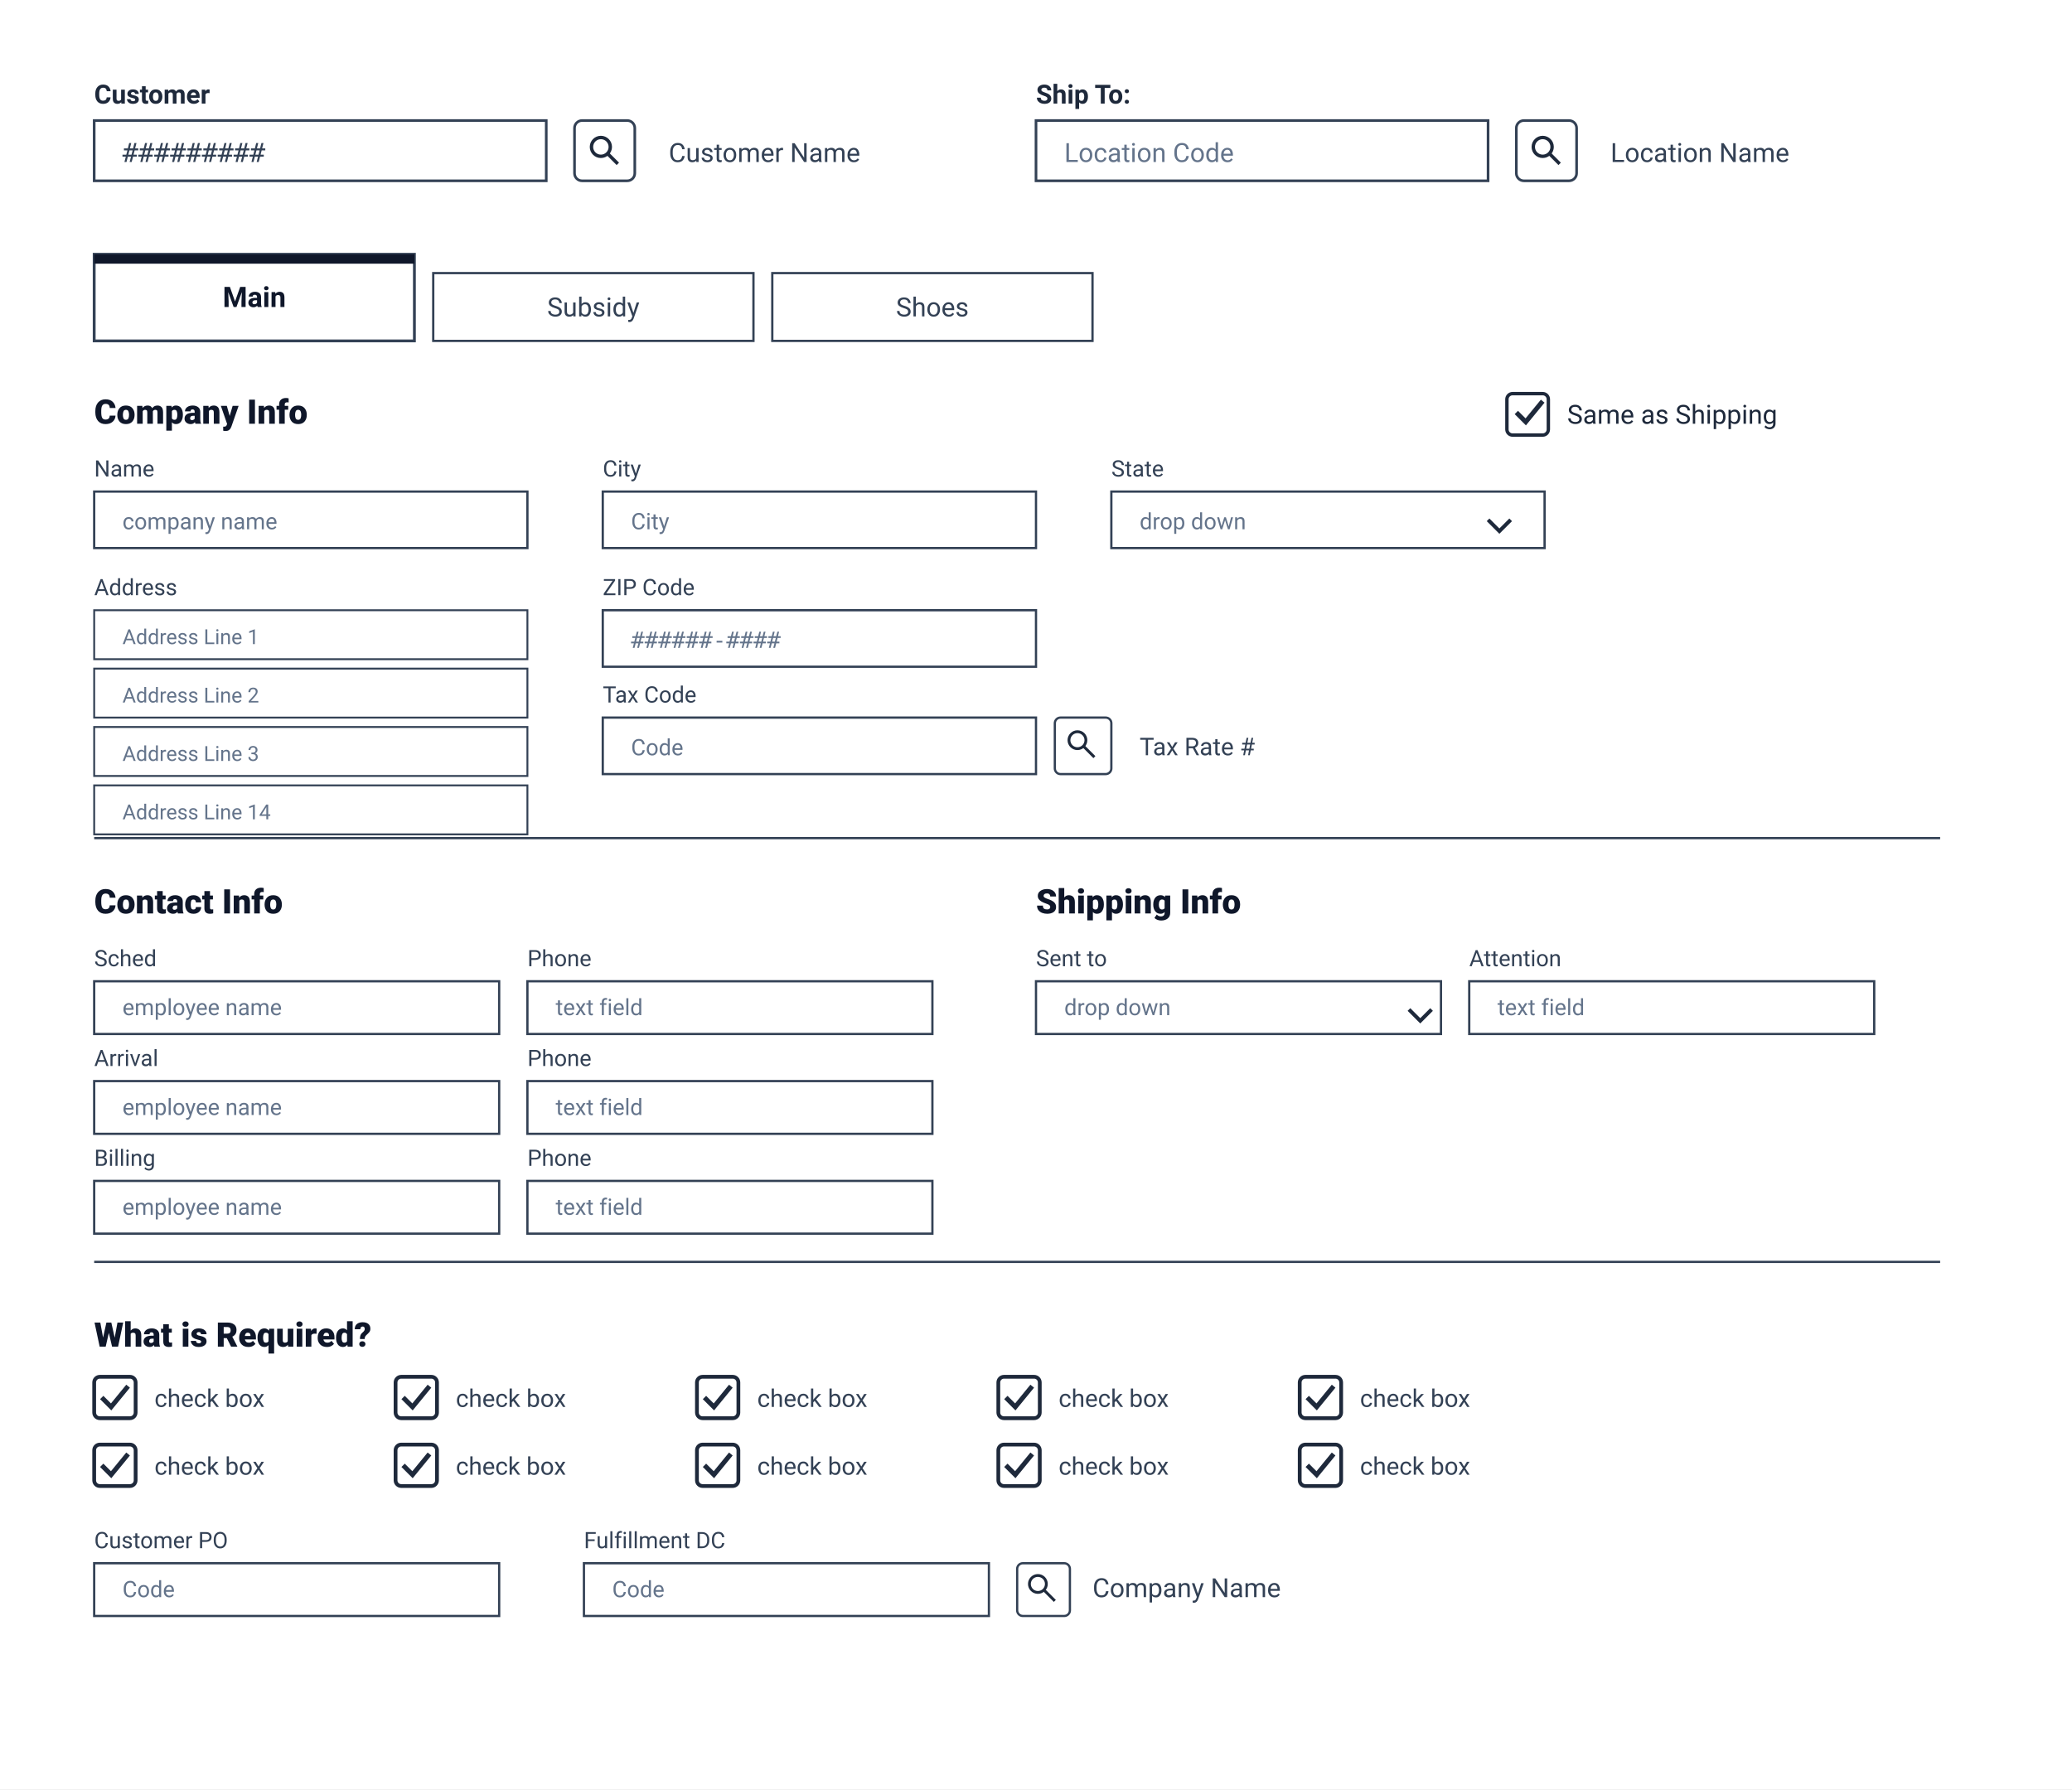
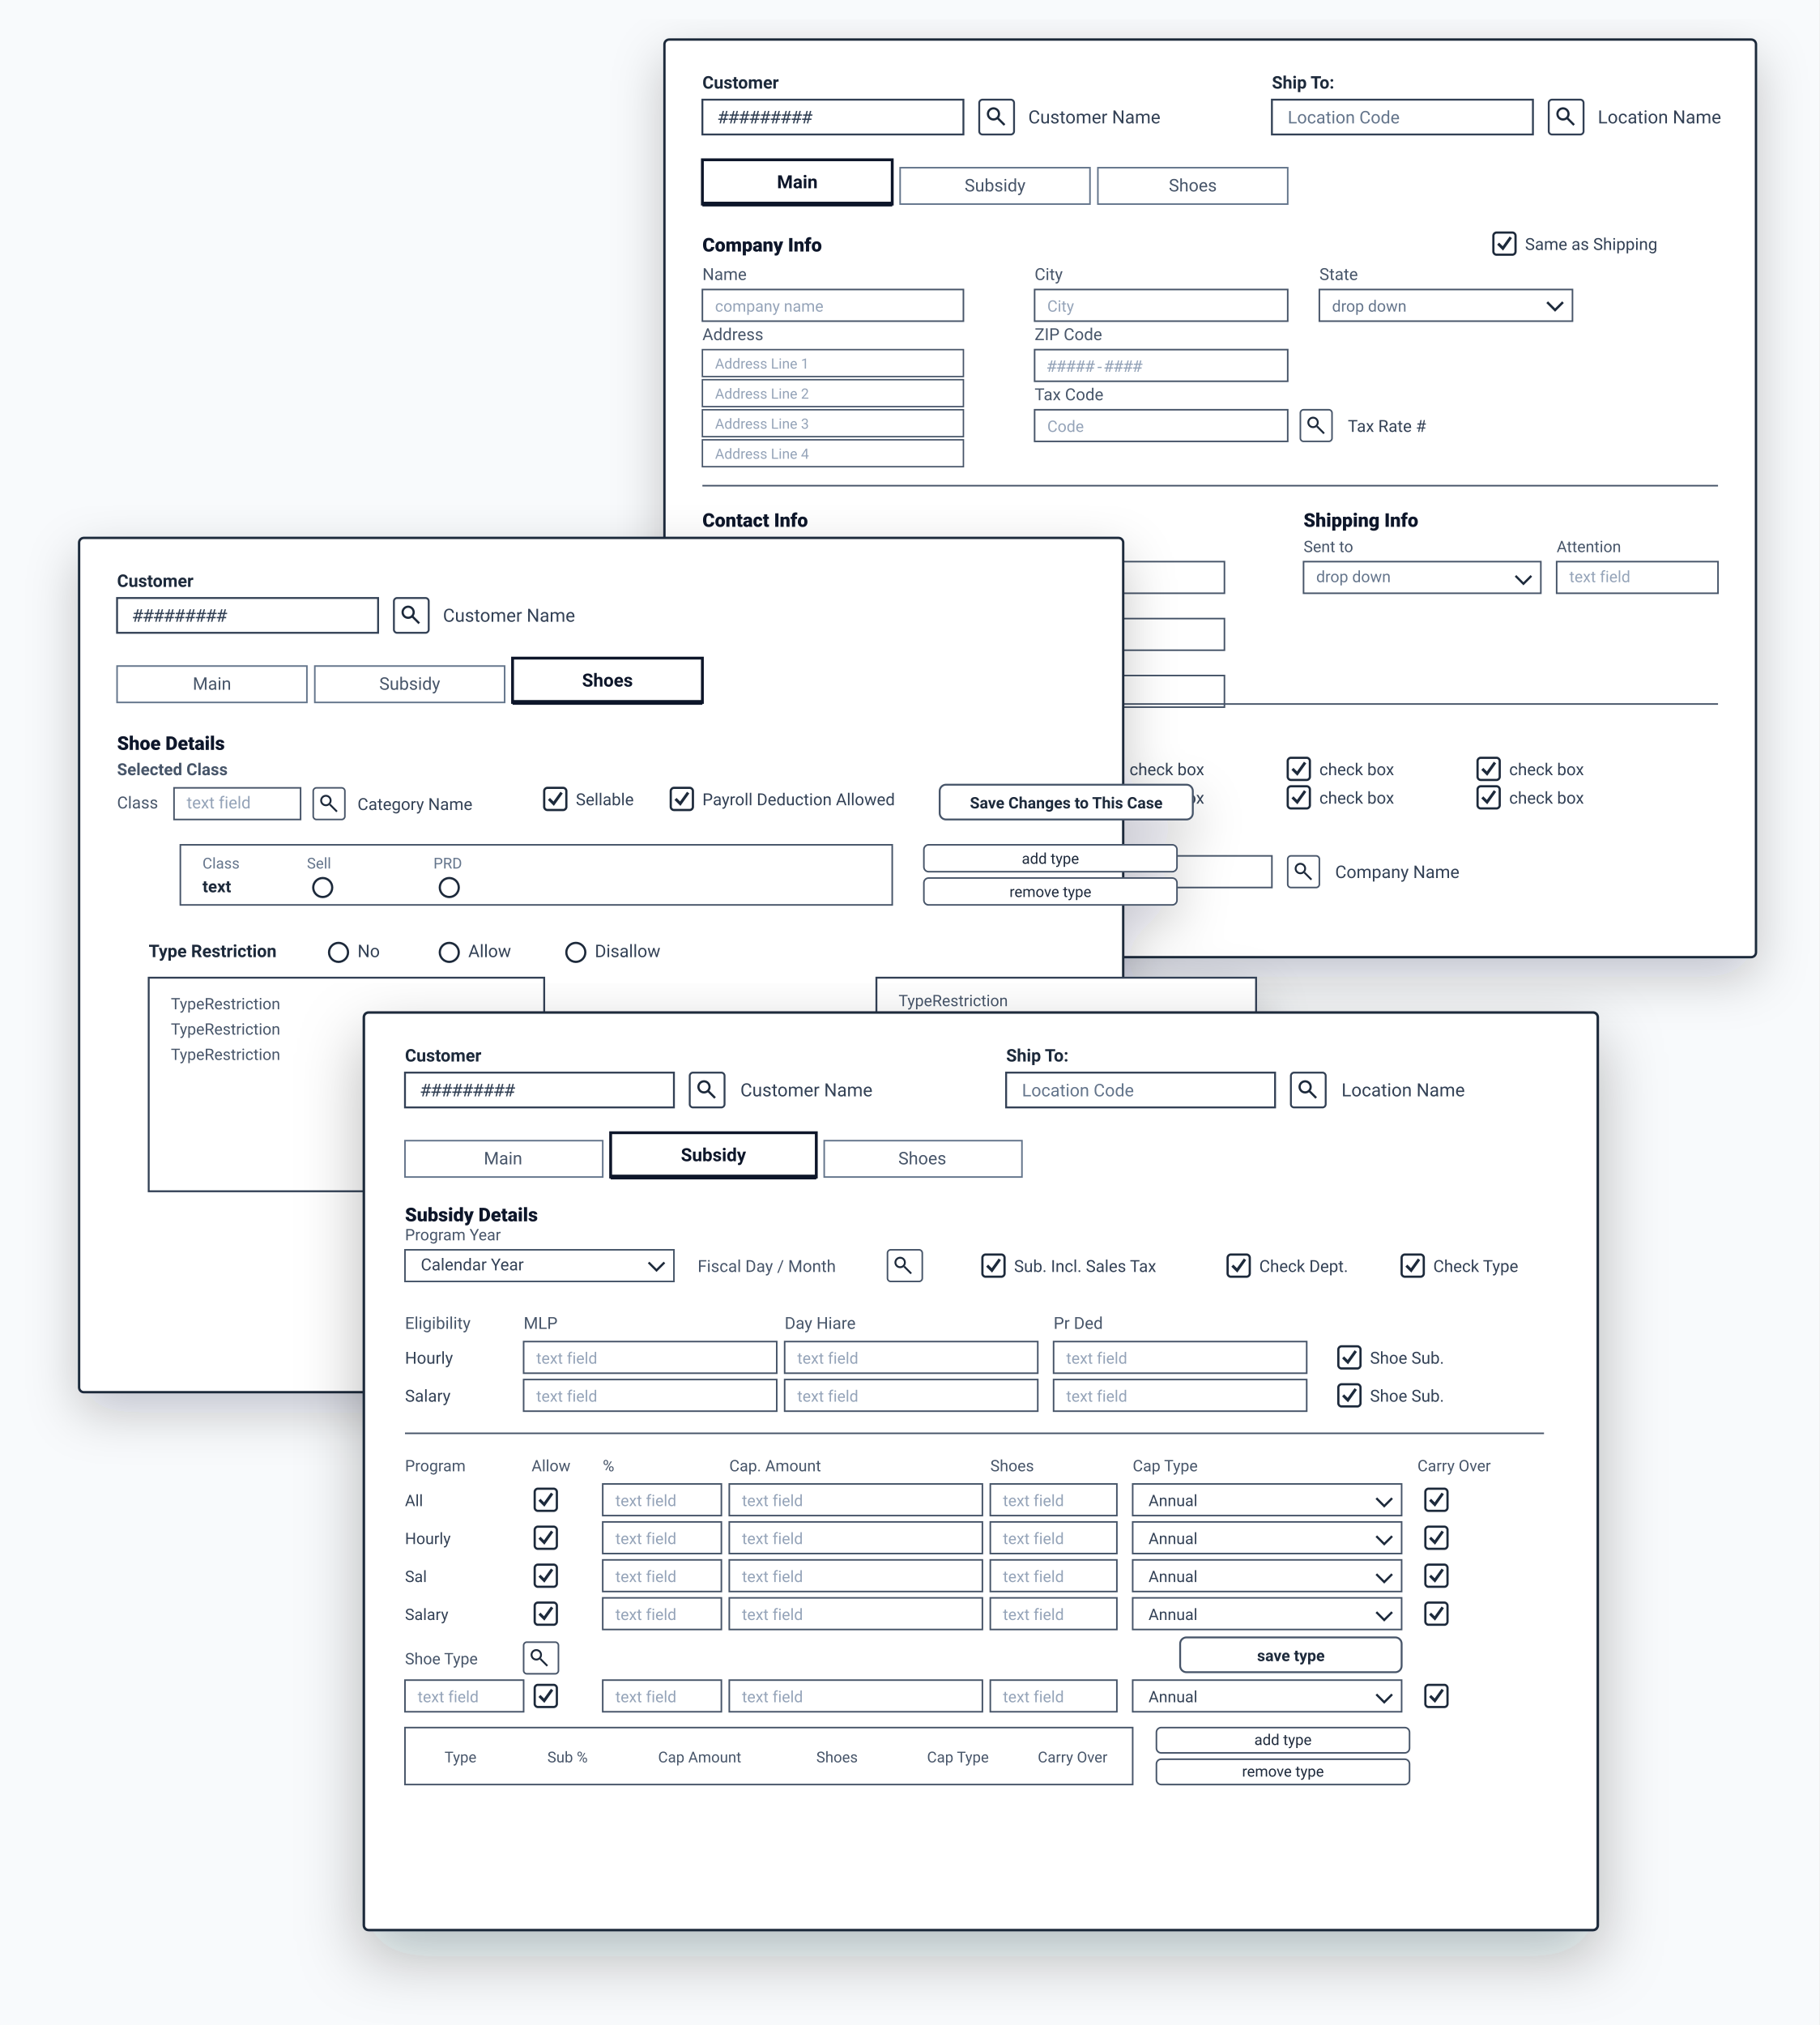
- <svg xmlns="http://www.w3.org/2000/svg" viewBox="0 0 1100 950" width="1100" height="950" style="background:#ffffff; font-family:-apple-system, BlinkMacSystemFont, 'Segoe UI', Roboto, Helvetica, Arial, sans-serif;">
-   <rect width="1100" height="950" fill="#ffffff" />
-   <g transform="translate(50, 40)">
-     <g>
-       <text x="0" y="15" font-size="14" font-weight="600" fill="#1e293b">Customer</text>
-       <rect x="0" y="24" width="240" height="32" fill="#ffffff" stroke="#334155" stroke-width="1.4" />
-       <text x="15" y="46" font-size="14" font-family="monospace" fill="#334155">#########</text>
-       <rect x="255" y="24" width="32" height="32" rx="4" fill="#ffffff" stroke="#334155" stroke-width="1.4" />
-       <circle cx="269" cy="38" r="5" fill="none" stroke="#1e293b" stroke-width="1.8" />
-       <line x1="272.5" y1="41.5" x2="278" y2="47" stroke="#1e293b" stroke-width="1.8" />
-       <text x="305" y="46" font-size="14" fill="#334155">Customer Name</text>
+ <svg xmlns="http://www.w3.org/2000/svg" viewBox="0 0 1150 1280" width="1150" height="1280" style="background:#f8fafc; font-family:-apple-system, BlinkMacSystemFont, 'Segoe UI', Roboto, Helvetica, Arial, sans-serif;">
+   <defs>
+     <filter id="card-shadow" x="-8%" y="-6%" width="120%" height="120%">
+       <feDropShadow dx="0" dy="12" stdDeviation="16" flood-color="#0f172a" flood-opacity="0.22" />
+     </filter>
+     <filter id="card-shadow-active" x="-8%" y="-6%" width="120%" height="120%">
+       <feDropShadow dx="0" dy="16" stdDeviation="20" flood-color="#0f172a" flood-opacity="0.28" />
+     </filter>
+   </defs>
+   <rect width="1150" height="1280" fill="#f8fafc" />
+   <g transform="translate(420, 25)" filter="url(#card-shadow)">
+     <rect width="690" height="580" rx="3" fill="#ffffff" stroke="#1e293b" stroke-width="1.5" />
+     <g transform="translate(24, 20)">
+       <g>
+         <text x="0" y="11" font-size="11" font-weight="600" fill="#1e293b">Customer</text>
+         <rect x="0" y="18" width="165" height="22" fill="#ffffff" stroke="#334155" stroke-width="1.2" />
+         <text x="10" y="33" font-size="11" font-family="monospace" fill="#334155">#########</text>
+         <rect x="175" y="18" width="22" height="22" rx="2" fill="#ffffff" stroke="#334155" stroke-width="1.2" />
+         <circle cx="184" cy="27" r="3.5" fill="none" stroke="#1e293b" stroke-width="1.4" />
+         <line x1="186.5" y1="29.5" x2="191" y2="34" stroke="#1e293b" stroke-width="1.4" />
+         <text x="206" y="33" font-size="11.5" fill="#334155">Customer Name</text>
+       </g>
+       <g transform="translate(360, 0)">
+         <text x="0" y="11" font-size="11" font-weight="600" fill="#1e293b">Ship To:</text>
+         <rect x="0" y="18" width="165" height="22" fill="#ffffff" stroke="#334155" stroke-width="1.2" />
+         <text x="10" y="33" font-size="11" fill="#64748b">Location Code</text>
+         <rect x="175" y="18" width="22" height="22" rx="2" fill="#ffffff" stroke="#334155" stroke-width="1.2" />
+         <circle cx="184" cy="27" r="3.5" fill="none" stroke="#1e293b" stroke-width="1.4" />
+         <line x1="186.5" y1="29.5" x2="191" y2="34" stroke="#1e293b" stroke-width="1.4" />
+         <text x="206" y="33" font-size="11.5" fill="#334155">Location Name</text>
+       </g>
+       <g transform="translate(0, 56)">
+         <rect x="0" y="0" width="120" height="28" fill="#ffffff" stroke="#0f172a" stroke-width="1.8" />
+         <line x1="0" y1="28" x2="120" y2="28" stroke="#0f172a" stroke-width="3" />
+         <text x="60" y="18" font-size="11.5" font-weight="700" fill="#0f172a" text-anchor="middle">Main</text>
+         <rect x="125" y="5" width="120" height="23" fill="#ffffff" stroke="#64748b" stroke-width="1" />
+         <text x="185" y="20" font-size="11" fill="#475569" text-anchor="middle">Subsidy</text>
+         <rect x="250" y="5" width="120" height="23" fill="#ffffff" stroke="#64748b" stroke-width="1" />
+         <text x="310" y="20" font-size="11" fill="#475569" text-anchor="middle">Shoes</text>
+       </g>
+       <g transform="translate(0, 102)">
+         <text x="0" y="12" font-size="12" font-weight="800" fill="#0f172a">Company Info</text>
+         <g transform="translate(500, 0)">
+           <rect width="14" height="14" rx="2" fill="#ffffff" stroke="#1e293b" stroke-width="1.4" />
+           <path d="M 3,7 L 6,10 L 11,3" fill="none" stroke="#1e293b" stroke-width="1.8" />
+           <text x="20" y="11" font-size="10.5" fill="#334155">Same as Shipping</text>
+         </g>
+         <g transform="translate(0, 20)" font-size="10.5" fill="#475569">
+           <g>
+             <text x="0" y="10">Name</text>
+             <rect x="0" y="16" width="165" height="20" fill="#ffffff" stroke="#475569" stroke-width="1" />
+             <text x="8" y="30" font-size="10" fill="#94a3b8">company name</text>
+             <text x="0" y="48">Address</text>
+             <rect x="0" y="54" width="165" height="17" fill="#ffffff" stroke="#475569" stroke-width="0.9" />
+             <text x="8" y="66" font-size="9" fill="#94a3b8">Address Line 1</text>
+             <rect x="0" y="73" width="165" height="17" fill="#ffffff" stroke="#475569" stroke-width="0.9" />
+             <text x="8" y="85" font-size="9" fill="#94a3b8">Address Line 2</text>
+             <rect x="0" y="92" width="165" height="17" fill="#ffffff" stroke="#475569" stroke-width="0.9" />
+             <text x="8" y="104" font-size="9" fill="#94a3b8">Address Line 3</text>
+             <rect x="0" y="111" width="165" height="17" fill="#ffffff" stroke="#475569" stroke-width="0.9" />
+             <text x="8" y="123" font-size="9" fill="#94a3b8">Address Line 4</text>
+           </g>
+           <g transform="translate(210, 0)">
+             <text x="0" y="10">City</text>
+             <rect x="0" y="16" width="160" height="20" fill="#ffffff" stroke="#475569" stroke-width="1" />
+             <text x="8" y="30" font-size="10" fill="#94a3b8">City</text>
+             <text x="0" y="48">ZIP Code</text>
+             <rect x="0" y="54" width="160" height="20" fill="#ffffff" stroke="#475569" stroke-width="1" />
+             <text x="8" y="68" font-size="10" font-family="monospace" fill="#94a3b8">#####-####</text>
+             <text x="0" y="86">Tax Code</text>
+             <rect x="0" y="92" width="160" height="20" fill="#ffffff" stroke="#475569" stroke-width="1" />
+             <text x="8" y="106" font-size="10" fill="#94a3b8">Code</text>
+             <rect x="168" y="92" width="20" height="20" rx="2" fill="#ffffff" stroke="#475569" stroke-width="1" />
+             <circle cx="176" cy="100" r="3" fill="none" stroke="#1e293b" stroke-width="1.2" />
+             <line x1="178.5" y1="102.5" x2="183" y2="107" stroke="#1e293b" stroke-width="1.2" />
+             <text x="198" y="106" font-size="10.5" fill="#334155">Tax Rate #</text>
+           </g>
+           <g transform="translate(390, 0)">
+             <text x="0" y="10">State</text>
+             <rect x="0" y="16" width="160" height="20" fill="#ffffff" stroke="#475569" stroke-width="1" />
+             <text x="8" y="30" font-size="10" fill="#64748b">drop down</text>
+             <path d="M 144,24 L 149,29 L 154,24" fill="none" stroke="#1e293b" stroke-width="1.5" />
+           </g>
+         </g>
+       </g>
+       <line x1="0" y1="262" x2="642" y2="262" stroke="#475569" stroke-width="1" />
+       <g transform="translate(0, 276)">
+         <text x="0" y="12" font-size="12" font-weight="800" fill="#0f172a">Contact Info</text>
+         <text x="380" y="12" font-size="12" font-weight="800" fill="#0f172a">Shipping Info</text>
+         <g transform="translate(0, 20)" font-size="10" fill="#475569">
+           <text x="0" y="8">Sched</text>
+           <text x="170" y="8">Phone</text>
+           <rect x="0" y="14" width="160" height="20" fill="#ffffff" stroke="#475569" stroke-width="1" />
+           <text x="8" y="27" fill="#94a3b8">employee name</text>
+           <rect x="170" y="14" width="160" height="20" fill="#ffffff" stroke="#475569" stroke-width="1" />
+           <text x="178" y="27" fill="#94a3b8">text field</text>
+           <text x="0" y="44">Arrival</text>
+           <text x="170" y="44">Phone</text>
+           <rect x="0" y="50" width="160" height="20" fill="#ffffff" stroke="#475569" stroke-width="1" />
+           <text x="8" y="63" fill="#94a3b8">employee name</text>
+           <rect x="170" y="50" width="160" height="20" fill="#ffffff" stroke="#475569" stroke-width="1" />
+           <text x="178" y="63" fill="#94a3b8">text field</text>
+           <text x="0" y="80">Billing</text>
+           <text x="170" y="80">Phone</text>
+           <rect x="0" y="86" width="160" height="20" fill="#ffffff" stroke="#475569" stroke-width="1" />
+           <text x="8" y="99" fill="#94a3b8">employee name</text>
+           <rect x="170" y="86" width="160" height="20" fill="#ffffff" stroke="#475569" stroke-width="1" />
+           <text x="178" y="99" fill="#94a3b8">text field</text>
+         </g>
+         <g transform="translate(380, 20)" font-size="10" fill="#475569">
+           <text x="0" y="8">Sent to</text>
+           <text x="160" y="8">Attention</text>
+           <rect x="0" y="14" width="150" height="20" fill="#ffffff" stroke="#475569" stroke-width="1" />
+           <text x="8" y="27" fill="#64748b">drop down</text>
+           <path d="M 134,23 L 139,28 L 144,23" fill="none" stroke="#1e293b" stroke-width="1.4" />
+           <rect x="160" y="14" width="102" height="20" fill="#ffffff" stroke="#475569" stroke-width="1" />
+           <text x="168" y="27" fill="#94a3b8">text field</text>
+         </g>
+       </g>
+       <line x1="0" y1="400" x2="642" y2="400" stroke="#475569" stroke-width="1" />
+       <g transform="translate(0, 412)">
+         <text x="0" y="12" font-size="12" font-weight="800" fill="#0f172a">What is Required?</text>
+         <g transform="translate(0, 22)" font-size="10.5" fill="#334155">
+           <g transform="translate(10, 0)">
+             <rect width="14" height="14" rx="2" fill="#ffffff" stroke="#1e293b" stroke-width="1.4" />
+             <path d="M 3,7 L 6,10 L 11,3" fill="none" stroke="#1e293b" stroke-width="1.8" />
+             <text x="20" y="11">check box</text>
+           </g>
+           <g transform="translate(130, 0)">
+             <rect width="14" height="14" rx="2" fill="#ffffff" stroke="#1e293b" stroke-width="1.4" />
+             <path d="M 3,7 L 6,10 L 11,3" fill="none" stroke="#1e293b" stroke-width="1.8" />
+             <text x="20" y="11">check box</text>
+           </g>
+           <g transform="translate(250, 0)">
+             <rect width="14" height="14" rx="2" fill="#ffffff" stroke="#1e293b" stroke-width="1.4" />
+             <path d="M 3,7 L 6,10 L 11,3" fill="none" stroke="#1e293b" stroke-width="1.8" />
+             <text x="20" y="11">check box</text>
+           </g>
+           <g transform="translate(370, 0)">
+             <rect width="14" height="14" rx="2" fill="#ffffff" stroke="#1e293b" stroke-width="1.4" />
+             <path d="M 3,7 L 6,10 L 11,3" fill="none" stroke="#1e293b" stroke-width="1.8" />
+             <text x="20" y="11">check box</text>
+           </g>
+           <g transform="translate(490, 0)">
+             <rect width="14" height="14" rx="2" fill="#ffffff" stroke="#1e293b" stroke-width="1.4" />
+             <path d="M 3,7 L 6,10 L 11,3" fill="none" stroke="#1e293b" stroke-width="1.8" />
+             <text x="20" y="11">check box</text>
+           </g>
+           <g transform="translate(10, 18)">
+             <rect width="14" height="14" rx="2" fill="#ffffff" stroke="#1e293b" stroke-width="1.4" />
+             <path d="M 3,7 L 6,10 L 11,3" fill="none" stroke="#1e293b" stroke-width="1.8" />
+             <text x="20" y="11">check box</text>
+           </g>
+           <g transform="translate(130, 18)">
+             <rect width="14" height="14" rx="2" fill="#ffffff" stroke="#1e293b" stroke-width="1.4" />
+             <path d="M 3,7 L 6,10 L 11,3" fill="none" stroke="#1e293b" stroke-width="1.8" />
+             <text x="20" y="11">check box</text>
+           </g>
+           <g transform="translate(250, 18)">
+             <rect width="14" height="14" rx="2" fill="#ffffff" stroke="#1e293b" stroke-width="1.4" />
+             <path d="M 3,7 L 6,10 L 11,3" fill="none" stroke="#1e293b" stroke-width="1.8" />
+             <text x="20" y="11">check box</text>
+           </g>
+           <g transform="translate(370, 18)">
+             <rect width="14" height="14" rx="2" fill="#ffffff" stroke="#1e293b" stroke-width="1.4" />
+             <path d="M 3,7 L 6,10 L 11,3" fill="none" stroke="#1e293b" stroke-width="1.8" />
+             <text x="20" y="11">check box</text>
+           </g>
+           <g transform="translate(490, 18)">
+             <rect width="14" height="14" rx="2" fill="#ffffff" stroke="#1e293b" stroke-width="1.4" />
+             <path d="M 3,7 L 6,10 L 11,3" fill="none" stroke="#1e293b" stroke-width="1.8" />
+             <text x="20" y="11">check box</text>
+           </g>
+         </g>
+         <g transform="translate(0, 68)" font-size="10.5" fill="#475569">
+           <text x="0" y="10">Customer PO</text>
+           <rect x="0" y="16" width="165" height="20" fill="#ffffff" stroke="#475569" stroke-width="1" />
+           <text x="8" y="30" fill="#94a3b8">Code</text>
+           <text x="200" y="10">Fulfillment DC</text>
+           <rect x="200" y="16" width="160" height="20" fill="#ffffff" stroke="#475569" stroke-width="1" />
+           <text x="208" y="30" fill="#94a3b8">Code</text>
+           <rect x="370" y="16" width="20" height="20" rx="2" fill="#ffffff" stroke="#475569" stroke-width="1" />
+           <circle cx="378" cy="24" r="3" fill="none" stroke="#1e293b" stroke-width="1.2" />
+           <line x1="380.5" y1="26.5" x2="385" y2="31" stroke="#1e293b" stroke-width="1.2" />
+           <text x="400" y="30" font-size="11" fill="#334155">Company Name</text>
+         </g>
+       </g>
    </g>
-     <g transform="translate(500, 0)">
-       <text x="0" y="15" font-size="14" font-weight="600" fill="#1e293b">Ship To:</text>
-       <rect x="0" y="24" width="240" height="32" fill="#ffffff" stroke="#334155" stroke-width="1.4" />
-       <text x="15" y="46" font-size="14" fill="#64748b">Location Code</text>
-       <rect x="255" y="24" width="32" height="32" rx="4" fill="#ffffff" stroke="#334155" stroke-width="1.4" />
-       <circle cx="269" cy="38" r="5" fill="none" stroke="#1e293b" stroke-width="1.8" />
-       <line x1="272.5" y1="41.5" x2="278" y2="47" stroke="#1e293b" stroke-width="1.8" />
-       <text x="305" y="46" font-size="14" fill="#334155">Location Name</text>
+   </g>
+   <g transform="translate(50, 340)" filter="url(#card-shadow)">
+     <rect width="660" height="540" rx="3" fill="#ffffff" stroke="#1e293b" stroke-width="1.5" />
+     <g transform="translate(24, 20)">
+       <g>
+         <text x="0" y="11" font-size="11" font-weight="600" fill="#1e293b">Customer</text>
+         <rect x="0" y="18" width="165" height="22" fill="#ffffff" stroke="#334155" stroke-width="1.2" />
+         <text x="10" y="33" font-size="11" font-family="monospace" fill="#334155">#########</text>
+         <rect x="175" y="18" width="22" height="22" rx="2" fill="#ffffff" stroke="#334155" stroke-width="1.2" />
+         <circle cx="184" cy="27" r="3.5" fill="none" stroke="#1e293b" stroke-width="1.4" />
+         <line x1="186.5" y1="29.5" x2="191" y2="34" stroke="#1e293b" stroke-width="1.4" />
+         <text x="206" y="33" font-size="11.5" fill="#334155">Customer Name</text>
+       </g>
+       <g transform="translate(0, 56)">
+         <rect x="0" y="5" width="120" height="23" fill="#ffffff" stroke="#64748b" stroke-width="1" />
+         <text x="60" y="20" font-size="11" fill="#475569" text-anchor="middle">Main</text>
+         <rect x="125" y="5" width="120" height="23" fill="#ffffff" stroke="#64748b" stroke-width="1" />
+         <text x="185" y="20" font-size="11" fill="#475569" text-anchor="middle">Subsidy</text>
+         <rect x="250" y="0" width="120" height="28" fill="#ffffff" stroke="#0f172a" stroke-width="1.8" />
+         <line x1="250" y1="28" x2="370" y2="28" stroke="#0f172a" stroke-width="3" />
+         <text x="310" y="18" font-size="11.5" font-weight="700" fill="#0f172a" text-anchor="middle">Shoes</text>
+       </g>
+       <g transform="translate(0, 102)">
+         <text x="0" y="12" font-size="12" font-weight="800" fill="#0f172a">Shoe Details</text>
+         <text x="0" y="28" font-size="10.5" font-weight="600" fill="#475569">Selected Class</text>
+         <g transform="translate(0, 36)" font-size="10.5">
+           <text x="0" y="13" fill="#475569">Class</text>
+           <rect x="36" y="0" width="80" height="20" fill="#ffffff" stroke="#475569" stroke-width="1" />
+           <text x="44" y="13" fill="#94a3b8">text field</text>
+           <rect x="124" y="0" width="20" height="20" rx="2" fill="#ffffff" stroke="#475569" stroke-width="1" />
+           <circle cx="132" cy="8" r="3" fill="none" stroke="#1e293b" stroke-width="1.2" />
+           <line x1="134.5" y1="10.5" x2="139" y2="15" stroke="#1e293b" stroke-width="1.2" />
+           <text x="152" y="14" fill="#334155">Category Name</text>
+           <g transform="translate(270, 0)">
+             <rect width="14" height="14" rx="2" fill="#ffffff" stroke="#1e293b" stroke-width="1.4" />
+             <path d="M 3,7 L 6,10 L 11,3" fill="none" stroke="#1e293b" stroke-width="1.8" />
+             <text x="20" y="11" fill="#334155">Sellable</text>
+           </g>
+           <g transform="translate(350, 0)">
+             <rect width="14" height="14" rx="2" fill="#ffffff" stroke="#1e293b" stroke-width="1.4" />
+             <path d="M 3,7 L 6,10 L 11,3" fill="none" stroke="#1e293b" stroke-width="1.8" />
+             <text x="20" y="11" fill="#334155">Payroll Deduction Allowed</text>
+           </g>
+           <g transform="translate(520, -2)">
+             <rect width="160" height="22" rx="4" fill="#ffffff" stroke="#475569" stroke-width="1.2" />
+             <text x="80" y="15" font-size="10" font-weight="600" fill="#1e293b" text-anchor="middle">Save Changes to This Case</text>
+           </g>
+         </g>
+         <g transform="translate(40, 72)" font-size="10.5">
+           <rect width="450" height="38" fill="#ffffff" stroke="#475569" stroke-width="1" />
+           <text x="14" y="15" font-size="9.5" fill="#64748b">Class</text>
+           <text x="14" y="30" font-weight="600" fill="#1e293b">text</text>
+           <text x="80" y="15" font-size="9.5" fill="#64748b">Sell</text>
+           <circle cx="90" cy="27" r="6" fill="#ffffff" stroke="#1e293b" stroke-width="1.4" />
+           <text x="160" y="15" font-size="9.5" fill="#64748b">PRD</text>
+           <circle cx="170" cy="27" r="6" fill="#ffffff" stroke="#1e293b" stroke-width="1.4" />
+           <g transform="translate(470, 0)">
+             <rect width="160" height="17" rx="3" fill="#ffffff" stroke="#475569" stroke-width="1" />
+             <text x="80" y="12" font-size="9.5" fill="#1e293b" text-anchor="middle">add type</text>
+             <rect y="21" width="160" height="17" rx="3" fill="#ffffff" stroke="#475569" stroke-width="1" />
+             <text x="80" y="33" font-size="9.5" fill="#1e293b" text-anchor="middle">remove type</text>
+           </g>
+         </g>
+         <g transform="translate(20, 132)" font-size="11">
+           <text x="0" y="11" font-weight="600" fill="#1e293b">Type Restriction</text>
+           <circle cx="120" cy="8" r="6" fill="#ffffff" stroke="#1e293b" stroke-width="1.4" />
+           <text x="132" y="11" fill="#334155">No</text>
+           <circle cx="190" cy="8" r="6" fill="#ffffff" stroke="#1e293b" stroke-width="1.4" />
+           <text x="202" y="11" fill="#334155">Allow</text>
+           <circle cx="270" cy="8" r="6" fill="#ffffff" stroke="#1e293b" stroke-width="1.4" />
+           <text x="282" y="11" fill="#334155">Disallow</text>
+         </g>
+         <g transform="translate(20, 156)">
+           <rect width="250" height="135" fill="#ffffff" stroke="#334155" stroke-width="1.2" />
+           <g font-size="10" fill="#475569" transform="translate(14, 20)">
+             <text x="0" y="0">TypeRestriction</text>
+             <text x="0" y="16">TypeRestriction</text>
+             <text x="0" y="32">TypeRestriction</text>
+           </g>
+           <g transform="translate(265, 42)">
+             <rect width="180" height="20" rx="3" fill="#ffffff" stroke="#475569" stroke-width="1.2" />
+             <text x="90" y="14" font-size="11" font-weight="700" fill="#334155" text-anchor="middle">&lt;&lt;</text>
+             <rect y="26" width="180" height="20" rx="3" fill="#ffffff" stroke="#475569" stroke-width="1.2" />
+             <text x="90" y="40" font-size="11" font-weight="700" fill="#334155" text-anchor="middle">&gt;&gt;</text>
+           </g>
+           <g transform="translate(460, 0)">
+             <rect width="240" height="135" fill="#ffffff" stroke="#334155" stroke-width="1.2" />
+             <g font-size="10" fill="#475569" transform="translate(14, 18)">
+               <text x="0" y="0">TypeRestriction</text>
+               <text x="0" y="14">TypeRestriction</text>
+               <text x="0" y="28">TypeRestriction</text>
+               <text x="0" y="42">TypeRestriction</text>
+               <text x="0" y="56">TypeRestriction</text>
+               <text x="0" y="70">TypeRestriction</text>
+               <text x="0" y="84">TypeRestriction</text>
+               <text x="0" y="98">TypeRestriction</text>
+             </g>
+           </g>
+         </g>
+       </g>
    </g>
-     <g transform="translate(0, 95)">
-       <rect x="0" y="0" width="170" height="46" fill="#ffffff" stroke="#334155" stroke-width="1.5" />
-       <rect x="0" y="0" width="170" height="5" fill="#0f172a" />
-       <text x="85" y="28" font-size="15" font-weight="700" fill="#0f172a" text-anchor="middle">Main</text>
-       <rect x="180" y="10" width="170" height="36" fill="#ffffff" stroke="#334155" stroke-width="1.2" />
-       <text x="265" y="33" font-size="14" fill="#334155" text-anchor="middle">Subsidy</text>
-       <rect x="360" y="10" width="170" height="36" fill="#ffffff" stroke="#334155" stroke-width="1.2" />
-       <text x="445" y="33" font-size="14" fill="#334155" text-anchor="middle">Shoes</text>
-     </g>
-     <g transform="translate(0, 165)">
-       <text x="0" y="20" font-size="18" font-weight="800" fill="#0f172a">Company Info</text>
-       <rect x="750" y="4" width="22" height="22" rx="3" fill="#ffffff" stroke="#1e293b" stroke-width="1.8" />
-       <path d="M 755,14 L 760,19 L 769,8" fill="none" stroke="#1e293b" stroke-width="2.5" />
-       <text x="782" y="20" font-size="14" fill="#1e293b">Same as Shipping</text>
-       <g transform="translate(0, 36)" font-size="12" fill="#334155">
-         <text x="0" y="12">Name</text>
-         <rect x="0" y="20" width="230" height="30" fill="#ffffff" stroke="#334155" stroke-width="1.2" />
-         <text x="15" y="40" fill="#64748b">company name</text>
-         <text x="270" y="12">City</text>
-         <rect x="270" y="20" width="230" height="30" fill="#ffffff" stroke="#334155" stroke-width="1.2" />
-         <text x="285" y="40" fill="#64748b">City</text>
-         <text x="540" y="12">State</text>
-         <rect x="540" y="20" width="230" height="30" fill="#ffffff" stroke="#334155" stroke-width="1.2" />
-         <text x="555" y="40" fill="#64748b">drop down</text>
-         <path d="M 740,35 L 746,41 L 752,35" fill="none" stroke="#1e293b" stroke-width="2" />
-         <text x="0" y="75">Address</text>
-         <rect x="0" y="83" width="230" height="26" fill="#ffffff" stroke="#334155" stroke-width="1" />
-         <text x="15" y="101" font-size="11" fill="#64748b">Address Line 1</text>
-         <rect x="0" y="114" width="230" height="26" fill="#ffffff" stroke="#334155" stroke-width="1" />
-         <text x="15" y="132" font-size="11" fill="#64748b">Address Line 2</text>
-         <rect x="0" y="145" width="230" height="26" fill="#ffffff" stroke="#334155" stroke-width="1" />
-         <text x="15" y="163" font-size="11" fill="#64748b">Address Line 3</text>
-         <rect x="0" y="176" width="230" height="26" fill="#ffffff" stroke="#334155" stroke-width="1" />
-         <text x="15" y="194" font-size="11" fill="#64748b">Address Line 14</text>
-         <text x="270" y="75">ZIP Code</text>
-         <rect x="270" y="83" width="230" height="30" fill="#ffffff" stroke="#334155" stroke-width="1.2" />
-         <text x="285" y="103" font-family="monospace" fill="#64748b">######-####</text>
-         <text x="270" y="132">Tax Code</text>
-         <rect x="270" y="140" width="230" height="30" fill="#ffffff" stroke="#334155" stroke-width="1.2" />
-         <text x="285" y="160" fill="#64748b">Code</text>
-         <rect x="510" y="140" width="30" height="30" rx="3" fill="#ffffff" stroke="#334155" stroke-width="1.2" />
-         <circle cx="522" cy="152" r="4.5" fill="none" stroke="#1e293b" stroke-width="1.5" />
-         <line x1="525.5" y1="155.5" x2="531" y2="161" stroke="#1e293b" stroke-width="1.5" />
-         <text x="555" y="160" font-size="13" fill="#334155">Tax Rate #</text>
-       </g>
-     </g>
-     <line x1="0" y1="405" x2="980" y2="405" stroke="#334155" stroke-width="1.2" />
-     <g transform="translate(0, 425)">
-       <text x="0" y="20" font-size="18" font-weight="800" fill="#0f172a">Contact Info</text>
-       <text x="500" y="20" font-size="18" font-weight="800" fill="#0f172a">Shipping Info</text>
-       <g transform="translate(0, 36)" font-size="12" fill="#334155">
-         <text x="0" y="12">Sched</text>
-         <text x="230" y="12">Phone</text>
-         <rect x="0" y="20" width="215" height="28" fill="#ffffff" stroke="#334155" stroke-width="1.2" />
-         <text x="15" y="38" fill="#64748b">employee name</text>
-         <rect x="230" y="20" width="215" height="28" fill="#ffffff" stroke="#334155" stroke-width="1.2" />
-         <text x="245" y="38" fill="#64748b">text field</text>
-         <text x="0" y="65">Arrival</text>
-         <text x="230" y="65">Phone</text>
-         <rect x="0" y="73" width="215" height="28" fill="#ffffff" stroke="#334155" stroke-width="1.2" />
-         <text x="15" y="91" fill="#64748b">employee name</text>
-         <rect x="230" y="73" width="215" height="28" fill="#ffffff" stroke="#334155" stroke-width="1.2" />
-         <text x="245" y="91" fill="#64748b">text field</text>
-         <text x="0" y="118">Billing</text>
-         <text x="230" y="118">Phone</text>
-         <rect x="0" y="126" width="215" height="28" fill="#ffffff" stroke="#334155" stroke-width="1.2" />
-         <text x="15" y="144" fill="#64748b">employee name</text>
-         <rect x="230" y="126" width="215" height="28" fill="#ffffff" stroke="#334155" stroke-width="1.2" />
-         <text x="245" y="144" fill="#64748b">text field</text>
-       </g>
-       <g transform="translate(500, 36)" font-size="12" fill="#334155">
-         <text x="0" y="12">Sent to</text>
-         <text x="230" y="12">Attention</text>
-         <rect x="0" y="20" width="215" height="28" fill="#ffffff" stroke="#334155" stroke-width="1.2" />
-         <text x="15" y="38" fill="#64748b">drop down</text>
-         <path d="M 198,35 L 204,41 L 210,35" fill="none" stroke="#1e293b" stroke-width="2" />
-         <rect x="230" y="20" width="215" height="28" fill="#ffffff" stroke="#334155" stroke-width="1.2" />
-         <text x="245" y="38" fill="#64748b">text field</text>
-       </g>
-     </g>
-     <line x1="0" y1="630" x2="980" y2="630" stroke="#334155" stroke-width="1.2" />
-     <g transform="translate(0, 655)">
-       <text x="0" y="20" font-size="18" font-weight="800" fill="#0f172a">What is Required?</text>
-       <g transform="translate(0, 36)" font-size="13" fill="#334155">
-         <g transform="translate(0, 0)">
-           <rect width="22" height="22" rx="3" fill="#ffffff" stroke="#1e293b" stroke-width="2" />
-           <path d="M 4,11 L 9,16 L 18,5" fill="none" stroke="#1e293b" stroke-width="2.5" />
-           <text x="32" y="16">check box</text>
-         </g>
-         <g transform="translate(160, 0)">
-           <rect width="22" height="22" rx="3" fill="#ffffff" stroke="#1e293b" stroke-width="2" />
-           <path d="M 4,11 L 9,16 L 18,5" fill="none" stroke="#1e293b" stroke-width="2.5" />
-           <text x="32" y="16">check box</text>
-         </g>
-         <g transform="translate(320, 0)">
-           <rect width="22" height="22" rx="3" fill="#ffffff" stroke="#1e293b" stroke-width="2" />
-           <path d="M 4,11 L 9,16 L 18,5" fill="none" stroke="#1e293b" stroke-width="2.5" />
-           <text x="32" y="16">check box</text>
-         </g>
-         <g transform="translate(480, 0)">
-           <rect width="22" height="22" rx="3" fill="#ffffff" stroke="#1e293b" stroke-width="2" />
-           <path d="M 4,11 L 9,16 L 18,5" fill="none" stroke="#1e293b" stroke-width="2.5" />
-           <text x="32" y="16">check box</text>
-         </g>
-         <g transform="translate(640, 0)">
-           <rect width="22" height="22" rx="3" fill="#ffffff" stroke="#1e293b" stroke-width="2" />
-           <path d="M 4,11 L 9,16 L 18,5" fill="none" stroke="#1e293b" stroke-width="2.5" />
-           <text x="32" y="16">check box</text>
-         </g>
-         <g transform="translate(0, 36)">
-           <rect width="22" height="22" rx="3" fill="#ffffff" stroke="#1e293b" stroke-width="2" />
-           <path d="M 4,11 L 9,16 L 18,5" fill="none" stroke="#1e293b" stroke-width="2.5" />
-           <text x="32" y="16">check box</text>
-         </g>
-         <g transform="translate(160, 36)">
-           <rect width="22" height="22" rx="3" fill="#ffffff" stroke="#1e293b" stroke-width="2" />
-           <path d="M 4,11 L 9,16 L 18,5" fill="none" stroke="#1e293b" stroke-width="2.5" />
-           <text x="32" y="16">check box</text>
-         </g>
-         <g transform="translate(320, 36)">
-           <rect width="22" height="22" rx="3" fill="#ffffff" stroke="#1e293b" stroke-width="2" />
-           <path d="M 4,11 L 9,16 L 18,5" fill="none" stroke="#1e293b" stroke-width="2.5" />
-           <text x="32" y="16">check box</text>
-         </g>
-         <g transform="translate(480, 36)">
-           <rect width="22" height="22" rx="3" fill="#ffffff" stroke="#1e293b" stroke-width="2" />
-           <path d="M 4,11 L 9,16 L 18,5" fill="none" stroke="#1e293b" stroke-width="2.5" />
-           <text x="32" y="16">check box</text>
-         </g>
-         <g transform="translate(640, 36)">
-           <rect width="22" height="22" rx="3" fill="#ffffff" stroke="#1e293b" stroke-width="2" />
-           <path d="M 4,11 L 9,16 L 18,5" fill="none" stroke="#1e293b" stroke-width="2.5" />
-           <text x="32" y="16">check box</text>
-         </g>
-       </g>
-       <g transform="translate(0, 115)" font-size="12" fill="#334155">
-         <text x="0" y="12">Customer PO</text>
-         <rect x="0" y="20" width="215" height="28" fill="#ffffff" stroke="#334155" stroke-width="1.2" />
-         <text x="15" y="38" fill="#64748b">Code</text>
-         <text x="260" y="12">Fulfillment DC</text>
-         <rect x="260" y="20" width="215" height="28" fill="#ffffff" stroke="#334155" stroke-width="1.2" />
-         <text x="275" y="38" fill="#64748b">Code</text>
-         <rect x="490" y="20" width="28" height="28" rx="3" fill="#ffffff" stroke="#334155" stroke-width="1.2" />
-         <circle cx="501" cy="31" r="4.5" fill="none" stroke="#1e293b" stroke-width="1.5" />
-         <line x1="504.5" y1="34.5" x2="510" y2="40" stroke="#1e293b" stroke-width="1.5" />
-         <text x="530" y="38" font-size="14" fill="#334155">Company Name</text>
+   </g>
+   <g transform="translate(230, 640)" filter="url(#card-shadow-active)">
+     <rect width="780" height="580" rx="3" fill="#ffffff" stroke="#1e293b" stroke-width="1.6" />
+     <g transform="translate(26, 20)">
+       <g>
+         <text x="0" y="11" font-size="11" font-weight="600" fill="#1e293b">Customer</text>
+         <rect x="0" y="18" width="170" height="22" fill="#ffffff" stroke="#334155" stroke-width="1.2" />
+         <text x="10" y="33" font-size="11" font-family="monospace" fill="#334155">#########</text>
+         <rect x="180" y="18" width="22" height="22" rx="2" fill="#ffffff" stroke="#334155" stroke-width="1.2" />
+         <circle cx="189" cy="27" r="3.5" fill="none" stroke="#1e293b" stroke-width="1.4" />
+         <line x1="191.5" y1="29.5" x2="196" y2="34" stroke="#1e293b" stroke-width="1.4" />
+         <text x="212" y="33" font-size="11.5" fill="#334155">Customer Name</text>
+       </g>
+       <g transform="translate(380, 0)">
+         <text x="0" y="11" font-size="11" font-weight="600" fill="#1e293b">Ship To:</text>
+         <rect x="0" y="18" width="170" height="22" fill="#ffffff" stroke="#334155" stroke-width="1.2" />
+         <text x="10" y="33" font-size="11" fill="#64748b">Location Code</text>
+         <rect x="180" y="18" width="22" height="22" rx="2" fill="#ffffff" stroke="#334155" stroke-width="1.2" />
+         <circle cx="189" cy="27" r="3.5" fill="none" stroke="#1e293b" stroke-width="1.4" />
+         <line x1="191.5" y1="29.5" x2="196" y2="34" stroke="#1e293b" stroke-width="1.4" />
+         <text x="212" y="33" font-size="11.5" fill="#334155">Location Name</text>
+       </g>
+       <g transform="translate(0, 56)">
+         <rect x="0" y="5" width="125" height="23" fill="#ffffff" stroke="#64748b" stroke-width="1" />
+         <text x="62" y="20" font-size="11" fill="#475569" text-anchor="middle">Main</text>
+         <rect x="130" y="0" width="130" height="28" fill="#ffffff" stroke="#0f172a" stroke-width="1.8" />
+         <line x1="130" y1="28" x2="260" y2="28" stroke="#0f172a" stroke-width="3" />
+         <text x="195" y="18" font-size="11.5" font-weight="700" fill="#0f172a" text-anchor="middle">Subsidy</text>
+         <rect x="265" y="5" width="125" height="23" fill="#ffffff" stroke="#64748b" stroke-width="1" />
+         <text x="327" y="20" font-size="11" fill="#475569" text-anchor="middle">Shoes</text>
+       </g>
+       <g transform="translate(0, 100)">
+         <text x="0" y="12" font-size="12" font-weight="800" fill="#0f172a">Subsidy Details</text>
+         <g transform="translate(0, 24)" font-size="10.5">
+           <text x="0" y="0" font-size="10" fill="#475569">Program Year</text>
+           <rect x="0" y="6" width="170" height="20" fill="#ffffff" stroke="#475569" stroke-width="1" />
+           <text x="10" y="19" fill="#334155">Calendar Year</text>
+           <path d="M 154,14 L 159,19 L 164,14" fill="none" stroke="#1e293b" stroke-width="1.4" />
+           <text x="185" y="20" fill="#475569">Fiscal Day / Month</text>
+           <rect x="305" y="6" width="22" height="20" rx="2" fill="#ffffff" stroke="#475569" stroke-width="1" />
+           <circle cx="313" cy="14" r="3" fill="none" stroke="#1e293b" stroke-width="1.2" />
+           <line x1="315.5" y1="16.5" x2="320" y2="21" stroke="#1e293b" stroke-width="1.2" />
+           <g transform="translate(365, 9)">
+             <rect width="14" height="14" rx="2" fill="#ffffff" stroke="#1e293b" stroke-width="1.4" />
+             <path d="M 3,7 L 6,10 L 11,3" fill="none" stroke="#1e293b" stroke-width="1.8" />
+             <text x="20" y="11" fill="#334155">Sub. Incl. Sales Tax</text>
+           </g>
+           <g transform="translate(520, 9)">
+             <rect width="14" height="14" rx="2" fill="#ffffff" stroke="#1e293b" stroke-width="1.4" />
+             <path d="M 3,7 L 6,10 L 11,3" fill="none" stroke="#1e293b" stroke-width="1.8" />
+             <text x="20" y="11" fill="#334155">Check Dept.</text>
+           </g>
+           <g transform="translate(630, 9)">
+             <rect width="14" height="14" rx="2" fill="#ffffff" stroke="#1e293b" stroke-width="1.4" />
+             <path d="M 3,7 L 6,10 L 11,3" fill="none" stroke="#1e293b" stroke-width="1.8" />
+             <text x="20" y="11" fill="#334155">Check Type</text>
+           </g>
+         </g>
+         <g transform="translate(0, 72)" font-size="10.5">
+           <text x="0" y="8" fill="#475569">Eligibility</text>
+           <text x="75" y="8" fill="#475569">MLP</text>
+           <text x="240" y="8" fill="#475569">Day Hiare</text>
+           <text x="410" y="8" fill="#475569">Pr Ded</text>
+           <g transform="translate(0, 16)">
+             <text x="0" y="14" fill="#334155">Hourly</text>
+             <rect x="75" y="0" width="160" height="20" fill="#ffffff" stroke="#475569" stroke-width="1" />
+             <text x="83" y="14" font-size="10" fill="#94a3b8">text field</text>
+             <rect x="240" y="0" width="160" height="20" fill="#ffffff" stroke="#475569" stroke-width="1" />
+             <text x="248" y="14" font-size="10" fill="#94a3b8">text field</text>
+             <rect x="410" y="0" width="160" height="20" fill="#ffffff" stroke="#475569" stroke-width="1" />
+             <text x="418" y="14" font-size="10" fill="#94a3b8">text field</text>
+             <g transform="translate(590, 3)">
+               <rect width="14" height="14" rx="2" fill="#ffffff" stroke="#1e293b" stroke-width="1.4" />
+               <path d="M 3,7 L 6,10 L 11,3" fill="none" stroke="#1e293b" stroke-width="1.8" />
+               <text x="20" y="11" fill="#334155">Shoe Sub.</text>
+             </g>
+           </g>
+           <g transform="translate(0, 40)">
+             <text x="0" y="14" fill="#334155">Salary</text>
+             <rect x="75" y="0" width="160" height="20" fill="#ffffff" stroke="#475569" stroke-width="1" />
+             <text x="83" y="14" font-size="10" fill="#94a3b8">text field</text>
+             <rect x="240" y="0" width="160" height="20" fill="#ffffff" stroke="#475569" stroke-width="1" />
+             <text x="248" y="14" font-size="10" fill="#94a3b8">text field</text>
+             <rect x="410" y="0" width="160" height="20" fill="#ffffff" stroke="#475569" stroke-width="1" />
+             <text x="418" y="14" font-size="10" fill="#94a3b8">text field</text>
+             <g transform="translate(590, 3)">
+               <rect width="14" height="14" rx="2" fill="#ffffff" stroke="#1e293b" stroke-width="1.4" />
+               <path d="M 3,7 L 6,10 L 11,3" fill="none" stroke="#1e293b" stroke-width="1.8" />
+               <text x="20" y="11" fill="#334155">Shoe Sub.</text>
+             </g>
+           </g>
+         </g>
+         <line x1="0" y1="146" x2="720" y2="146" stroke="#475569" stroke-width="1" />
+         <g transform="translate(0, 160)" font-size="10">
+           <text x="0" y="10" fill="#475569">Program</text>
+           <text x="80" y="10" fill="#475569">Allow</text>
+           <text x="125" y="10" fill="#475569">%</text>
+           <text x="205" y="10" fill="#475569">Cap. Amount</text>
+           <text x="370" y="10" fill="#475569">Shoes</text>
+           <text x="460" y="10" fill="#475569">Cap Type</text>
+           <text x="640" y="10" fill="#475569">Carry Over</text>
+           <g transform="translate(0, 18)">
+             <text x="0" y="14" fill="#334155">All</text>
+             <g transform="translate(82, 3)">
+               <rect width="14" height="14" rx="2" fill="#ffffff" stroke="#1e293b" stroke-width="1.4" />
+               <path d="M 3,7 L 6,10 L 11,3" fill="none" stroke="#1e293b" stroke-width="1.8" />
+             </g>
+             <rect x="125" y="0" width="75" height="20" fill="#ffffff" stroke="#475569" stroke-width="1" />
+             <text x="133" y="14" fill="#94a3b8">text field</text>
+             <rect x="205" y="0" width="160" height="20" fill="#ffffff" stroke="#475569" stroke-width="1" />
+             <text x="213" y="14" fill="#94a3b8">text field</text>
+             <rect x="370" y="0" width="80" height="20" fill="#ffffff" stroke="#475569" stroke-width="1" />
+             <text x="378" y="14" fill="#94a3b8">text field</text>
+             <rect x="460" y="0" width="170" height="20" fill="#ffffff" stroke="#475569" stroke-width="1" />
+             <text x="470" y="14" fill="#334155">Annual</text>
+             <path d="M 614,9 L 619,14 L 624,9" fill="none" stroke="#1e293b" stroke-width="1.4" />
+             <g transform="translate(645, 3)">
+               <rect width="14" height="14" rx="2" fill="#ffffff" stroke="#1e293b" stroke-width="1.4" />
+               <path d="M 3,7 L 6,10 L 11,3" fill="none" stroke="#1e293b" stroke-width="1.8" />
+             </g>
+           </g>
+           <g transform="translate(0, 42)">
+             <text x="0" y="14" fill="#334155">Hourly</text>
+             <g transform="translate(82, 3)">
+               <rect width="14" height="14" rx="2" fill="#ffffff" stroke="#1e293b" stroke-width="1.4" />
+               <path d="M 3,7 L 6,10 L 11,3" fill="none" stroke="#1e293b" stroke-width="1.8" />
+             </g>
+             <rect x="125" y="0" width="75" height="20" fill="#ffffff" stroke="#475569" stroke-width="1" />
+             <text x="133" y="14" fill="#94a3b8">text field</text>
+             <rect x="205" y="0" width="160" height="20" fill="#ffffff" stroke="#475569" stroke-width="1" />
+             <text x="213" y="14" fill="#94a3b8">text field</text>
+             <rect x="370" y="0" width="80" height="20" fill="#ffffff" stroke="#475569" stroke-width="1" />
+             <text x="378" y="14" fill="#94a3b8">text field</text>
+             <rect x="460" y="0" width="170" height="20" fill="#ffffff" stroke="#475569" stroke-width="1" />
+             <text x="470" y="14" fill="#334155">Annual</text>
+             <path d="M 614,9 L 619,14 L 624,9" fill="none" stroke="#1e293b" stroke-width="1.4" />
+             <g transform="translate(645, 3)">
+               <rect width="14" height="14" rx="2" fill="#ffffff" stroke="#1e293b" stroke-width="1.4" />
+               <path d="M 3,7 L 6,10 L 11,3" fill="none" stroke="#1e293b" stroke-width="1.8" />
+             </g>
+           </g>
+           <g transform="translate(0, 66)">
+             <text x="0" y="14" fill="#334155">Sal</text>
+             <g transform="translate(82, 3)">
+               <rect width="14" height="14" rx="2" fill="#ffffff" stroke="#1e293b" stroke-width="1.4" />
+               <path d="M 3,7 L 6,10 L 11,3" fill="none" stroke="#1e293b" stroke-width="1.8" />
+             </g>
+             <rect x="125" y="0" width="75" height="20" fill="#ffffff" stroke="#475569" stroke-width="1" />
+             <text x="133" y="14" fill="#94a3b8">text field</text>
+             <rect x="205" y="0" width="160" height="20" fill="#ffffff" stroke="#475569" stroke-width="1" />
+             <text x="213" y="14" fill="#94a3b8">text field</text>
+             <rect x="370" y="0" width="80" height="20" fill="#ffffff" stroke="#475569" stroke-width="1" />
+             <text x="378" y="14" fill="#94a3b8">text field</text>
+             <rect x="460" y="0" width="170" height="20" fill="#ffffff" stroke="#475569" stroke-width="1" />
+             <text x="470" y="14" fill="#334155">Annual</text>
+             <path d="M 614,9 L 619,14 L 624,9" fill="none" stroke="#1e293b" stroke-width="1.4" />
+             <g transform="translate(645, 3)">
+               <rect width="14" height="14" rx="2" fill="#ffffff" stroke="#1e293b" stroke-width="1.4" />
+               <path d="M 3,7 L 6,10 L 11,3" fill="none" stroke="#1e293b" stroke-width="1.8" />
+             </g>
+           </g>
+           <g transform="translate(0, 90)">
+             <text x="0" y="14" fill="#334155">Salary</text>
+             <g transform="translate(82, 3)">
+               <rect width="14" height="14" rx="2" fill="#ffffff" stroke="#1e293b" stroke-width="1.4" />
+               <path d="M 3,7 L 6,10 L 11,3" fill="none" stroke="#1e293b" stroke-width="1.8" />
+             </g>
+             <rect x="125" y="0" width="75" height="20" fill="#ffffff" stroke="#475569" stroke-width="1" />
+             <text x="133" y="14" fill="#94a3b8">text field</text>
+             <rect x="205" y="0" width="160" height="20" fill="#ffffff" stroke="#475569" stroke-width="1" />
+             <text x="213" y="14" fill="#94a3b8">text field</text>
+             <rect x="370" y="0" width="80" height="20" fill="#ffffff" stroke="#475569" stroke-width="1" />
+             <text x="378" y="14" fill="#94a3b8">text field</text>
+             <rect x="460" y="0" width="170" height="20" fill="#ffffff" stroke="#475569" stroke-width="1" />
+             <text x="470" y="14" fill="#334155">Annual</text>
+             <path d="M 614,9 L 619,14 L 624,9" fill="none" stroke="#1e293b" stroke-width="1.4" />
+             <g transform="translate(645, 3)">
+               <rect width="14" height="14" rx="2" fill="#ffffff" stroke="#1e293b" stroke-width="1.4" />
+               <path d="M 3,7 L 6,10 L 11,3" fill="none" stroke="#1e293b" stroke-width="1.8" />
+             </g>
+           </g>
+           <g transform="translate(0, 118)">
+             <text x="0" y="14" fill="#475569">Shoe Type</text>
+             <rect x="75" y="0" width="22" height="20" rx="2" fill="#ffffff" stroke="#475569" stroke-width="1" />
+             <circle cx="83" cy="8" r="3" fill="none" stroke="#1e293b" stroke-width="1.2" />
+             <line x1="85.5" y1="10.5" x2="90" y2="15" stroke="#1e293b" stroke-width="1.2" />
+             <rect x="490" y="-3" width="140" height="22" rx="4" fill="#ffffff" stroke="#475569" stroke-width="1.2" />
+             <text x="560" y="12" font-size="10" font-weight="600" fill="#1e293b" text-anchor="middle">save type</text>
+           </g>
+           <g transform="translate(0, 142)">
+             <rect x="0" y="0" width="75" height="20" fill="#ffffff" stroke="#475569" stroke-width="1" />
+             <text x="8" y="14" fill="#94a3b8">text field</text>
+             <g transform="translate(82, 3)">
+               <rect width="14" height="14" rx="2" fill="#ffffff" stroke="#1e293b" stroke-width="1.4" />
+               <path d="M 3,7 L 6,10 L 11,3" fill="none" stroke="#1e293b" stroke-width="1.8" />
+             </g>
+             <rect x="125" y="0" width="75" height="20" fill="#ffffff" stroke="#475569" stroke-width="1" />
+             <text x="133" y="14" fill="#94a3b8">text field</text>
+             <rect x="205" y="0" width="160" height="20" fill="#ffffff" stroke="#475569" stroke-width="1" />
+             <text x="213" y="14" fill="#94a3b8">text field</text>
+             <rect x="370" y="0" width="80" height="20" fill="#ffffff" stroke="#475569" stroke-width="1" />
+             <text x="378" y="14" fill="#94a3b8">text field</text>
+             <rect x="460" y="0" width="170" height="20" fill="#ffffff" stroke="#475569" stroke-width="1" />
+             <text x="470" y="14" fill="#334155">Annual</text>
+             <path d="M 614,9 L 619,14 L 624,9" fill="none" stroke="#1e293b" stroke-width="1.4" />
+             <g transform="translate(645, 3)">
+               <rect width="14" height="14" rx="2" fill="#ffffff" stroke="#1e293b" stroke-width="1.4" />
+               <path d="M 3,7 L 6,10 L 11,3" fill="none" stroke="#1e293b" stroke-width="1.8" />
+             </g>
+           </g>
+           <g transform="translate(0, 172)">
+             <rect width="460" height="36" fill="#ffffff" stroke="#475569" stroke-width="1" />
+             <text x="25" y="22" font-size="9.5" fill="#475569">Type</text>
+             <text x="90" y="22" font-size="9.5" fill="#475569">Sub %</text>
+             <text x="160" y="22" font-size="9.5" fill="#475569">Cap Amount</text>
+             <text x="260" y="22" font-size="9.5" fill="#475569">Shoes</text>
+             <text x="330" y="22" font-size="9.5" fill="#475569">Cap Type</text>
+             <text x="400" y="22" font-size="9.5" fill="#475569">Carry Over</text>
+             <g transform="translate(475, 0)">
+               <rect width="160" height="16" rx="3" fill="#ffffff" stroke="#475569" stroke-width="1" />
+               <text x="80" y="11" font-size="9.5" fill="#1e293b" text-anchor="middle">add type</text>
+               <rect y="20" width="160" height="16" rx="3" fill="#ffffff" stroke="#475569" stroke-width="1" />
+               <text x="80" y="31" font-size="9.5" fill="#1e293b" text-anchor="middle">remove type</text>
+             </g>
+           </g>
+         </g>
      </g>
    </g>
  </g>
</svg>
